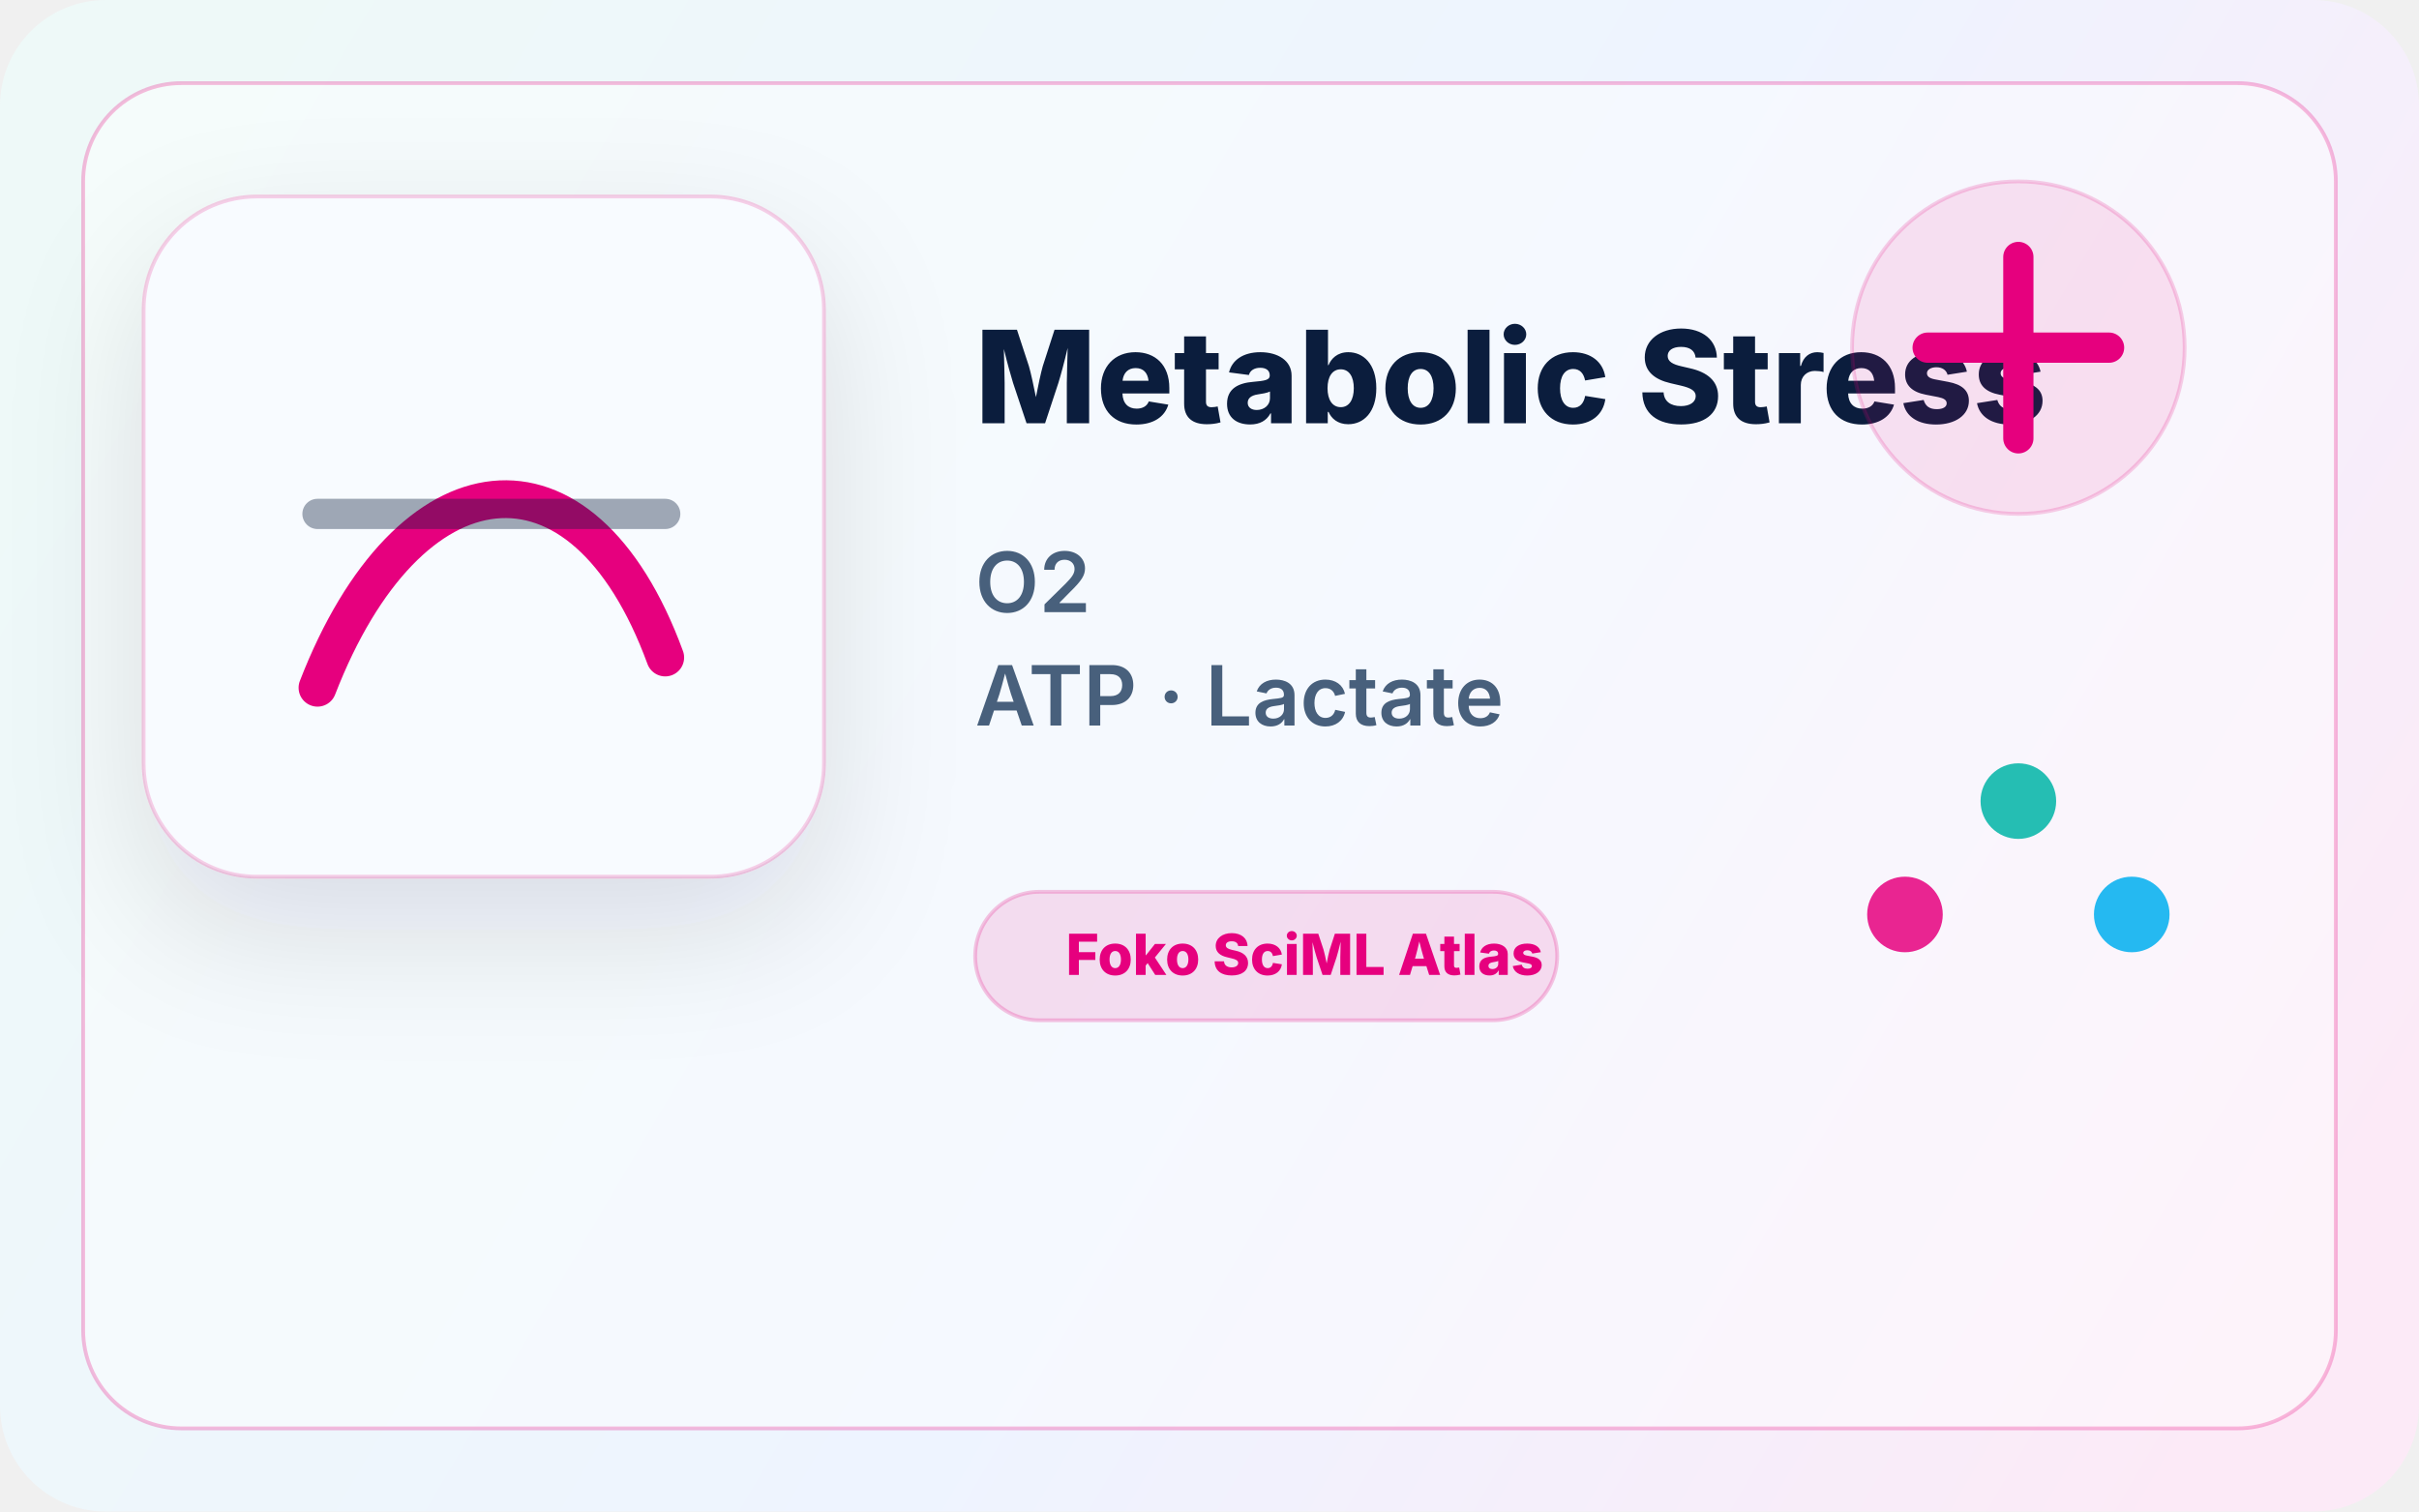
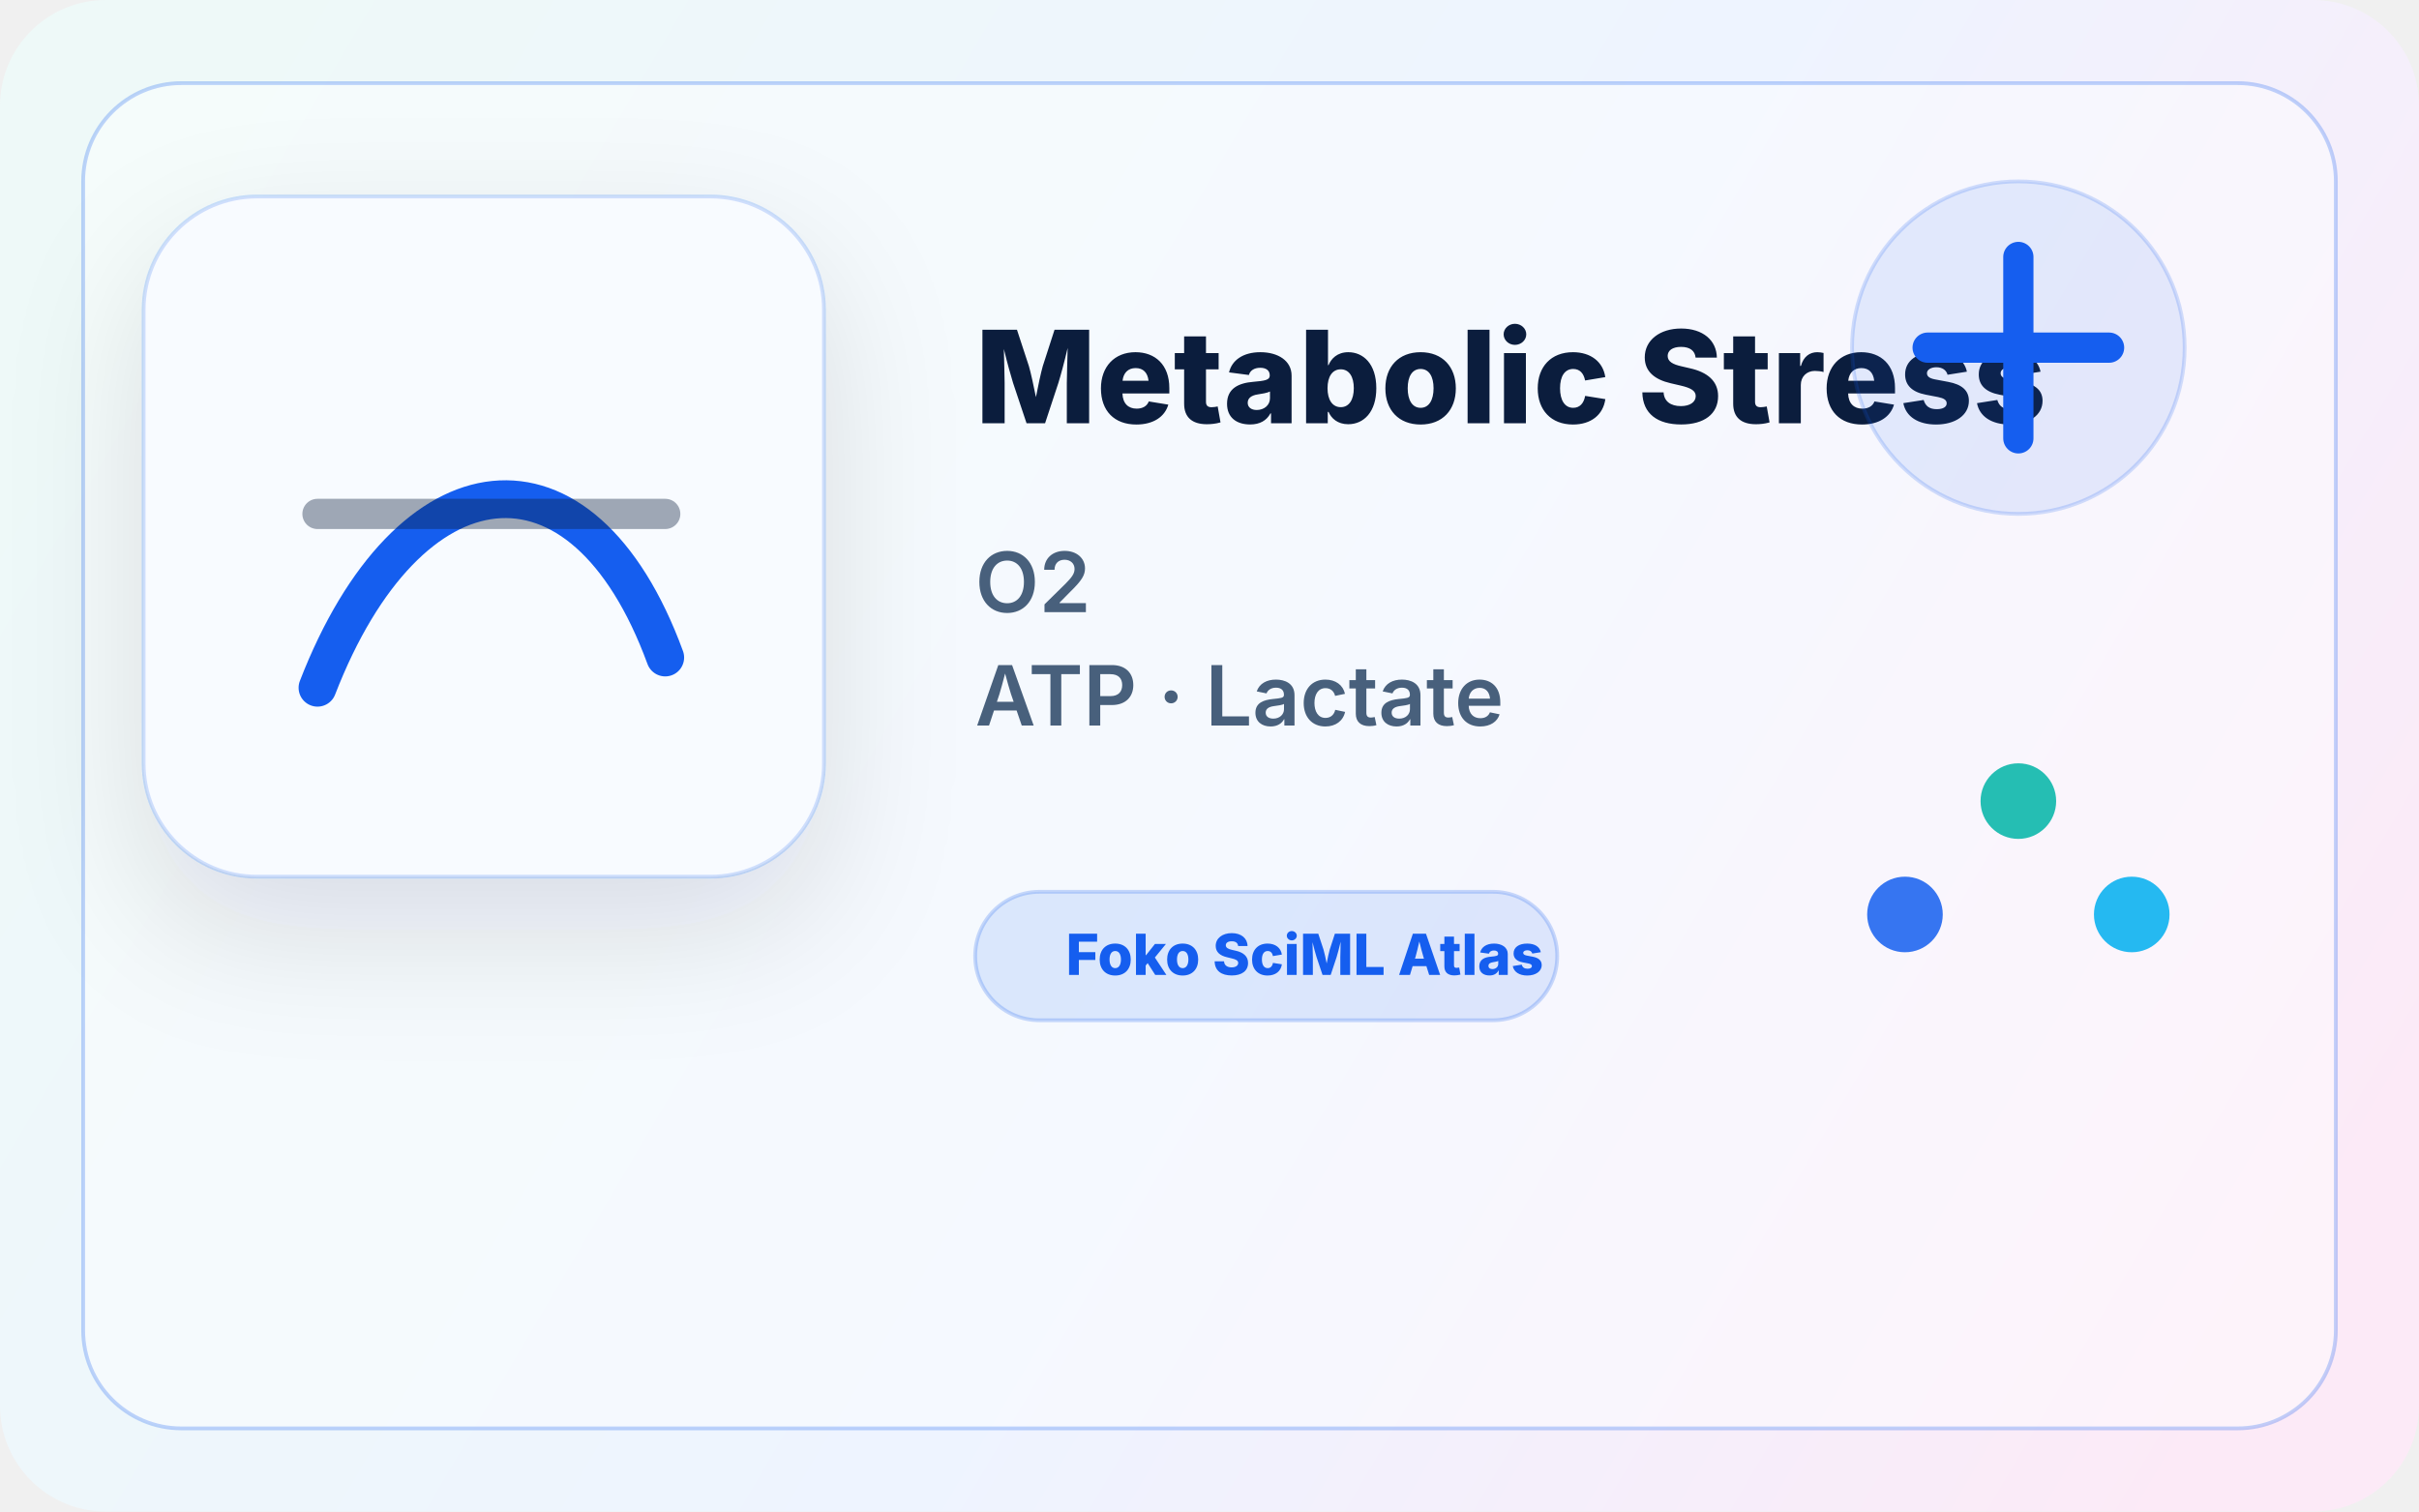
<svg xmlns="http://www.w3.org/2000/svg" width="640" height="400" viewBox="0 0 640 400" fill="none">
  <defs>
    <linearGradient id="g" x1="40" y1="30" x2="600" y2="360" gradientUnits="userSpaceOnUse">
      <stop stop-color="#EEF9F8" />
      <stop offset="0.55" stop-color="#EEF4FF" />
      <stop offset="1" stop-color="#FCEAF7" />
    </linearGradient>
    <filter id="shadow" x="0" y="0" width="640" height="400" filterUnits="userSpaceOnUse">
      <feDropShadow dx="0" dy="14" stdDeviation="18" flood-color="#0B1D3D" flood-opacity="0.12" />
    </filter>
  </defs>
  <rect width="640" height="400" rx="28" fill="url(#g)" />
-   <rect x="22" y="22" width="596" height="356" rx="26" fill="white" fill-opacity="0.42" stroke="#E6007E" stroke-opacity="0.26" />
+   <rect x="22" y="22" width="596" height="356" rx="26" fill="white" fill-opacity="0.42" stroke="#155EEF" stroke-opacity="0.26" />
  <g filter="url(#shadow)">
-     <rect x="38" y="52" width="180" height="180" rx="30" fill="#F8FBFF" stroke="#E6007E" stroke-opacity="0.18" />
+     <rect x="38" y="52" width="180" height="180" rx="30" fill="#F8FBFF" stroke="#155EEF" stroke-opacity="0.18" />
  </g>
  <g transform="translate(58 72)">
-     <path d="M26 110 C50 48, 96 42, 118 102" stroke="#E6007E" stroke-width="10" stroke-linecap="round" stroke-linejoin="round" />
+     <path d="M26 110 C50 48, 96 42, 118 102" stroke="#155EEF" stroke-width="10" stroke-linecap="round" stroke-linejoin="round" />
    <path d="M26 64 L118 64" stroke="#0B1D3D" stroke-opacity="0.38" stroke-width="8" stroke-linecap="round" stroke-linejoin="round" />
  </g>
  <text x="258" y="112" fill="#0B1D3D" font-size="34" font-family="Inter, Arial, sans-serif" font-weight="800">Metabolic Stress</text>
  <text x="258" y="162" fill="#48607C" font-size="22" font-family="Inter, Arial, sans-serif" font-weight="600">O2</text>
  <text x="258" y="192" fill="#48607C" font-size="22" font-family="Inter, Arial, sans-serif" font-weight="600">ATP · Lactate</text>
-   <rect x="258" y="236" width="154" height="34" rx="17" fill="#E6007E" fill-opacity="0.12" stroke="#E6007E" stroke-opacity="0.22" />
-   <text x="282" y="258" fill="#E6007E" font-size="15" font-family="Inter, Arial, sans-serif" font-weight="800">Foko SciML Atlas</text>
-   <circle cx="534" cy="92" r="44" fill="#E6007E" fill-opacity="0.10" stroke="#E6007E" stroke-opacity="0.18" />
-   <path d="M510 92h48M534 68v48" stroke="#E6007E" stroke-width="8" stroke-linecap="round" />
+   <rect x="258" y="236" width="154" height="34" rx="17" fill="#155EEF" fill-opacity="0.12" stroke="#155EEF" stroke-opacity="0.22" />
+   <text x="282" y="258" fill="#155EEF" font-size="15" font-family="Inter, Arial, sans-serif" font-weight="800">Foko SciML Atlas</text>
+   <circle cx="534" cy="92" r="44" fill="#155EEF" fill-opacity="0.10" stroke="#155EEF" stroke-opacity="0.18" />
+   <path d="M510 92h48M534 68v48" stroke="#155EEF" stroke-width="8" stroke-linecap="round" />
  <circle cx="534" cy="212" r="10" fill="#00B4A6" fill-opacity="0.85" />
  <circle cx="564" cy="242" r="10" fill="#00AEEF" fill-opacity="0.85" />
-   <circle cx="504" cy="242" r="10" fill="#E6007E" fill-opacity="0.85" />
+   <circle cx="504" cy="242" r="10" fill="#155EEF" fill-opacity="0.85" />
</svg>
